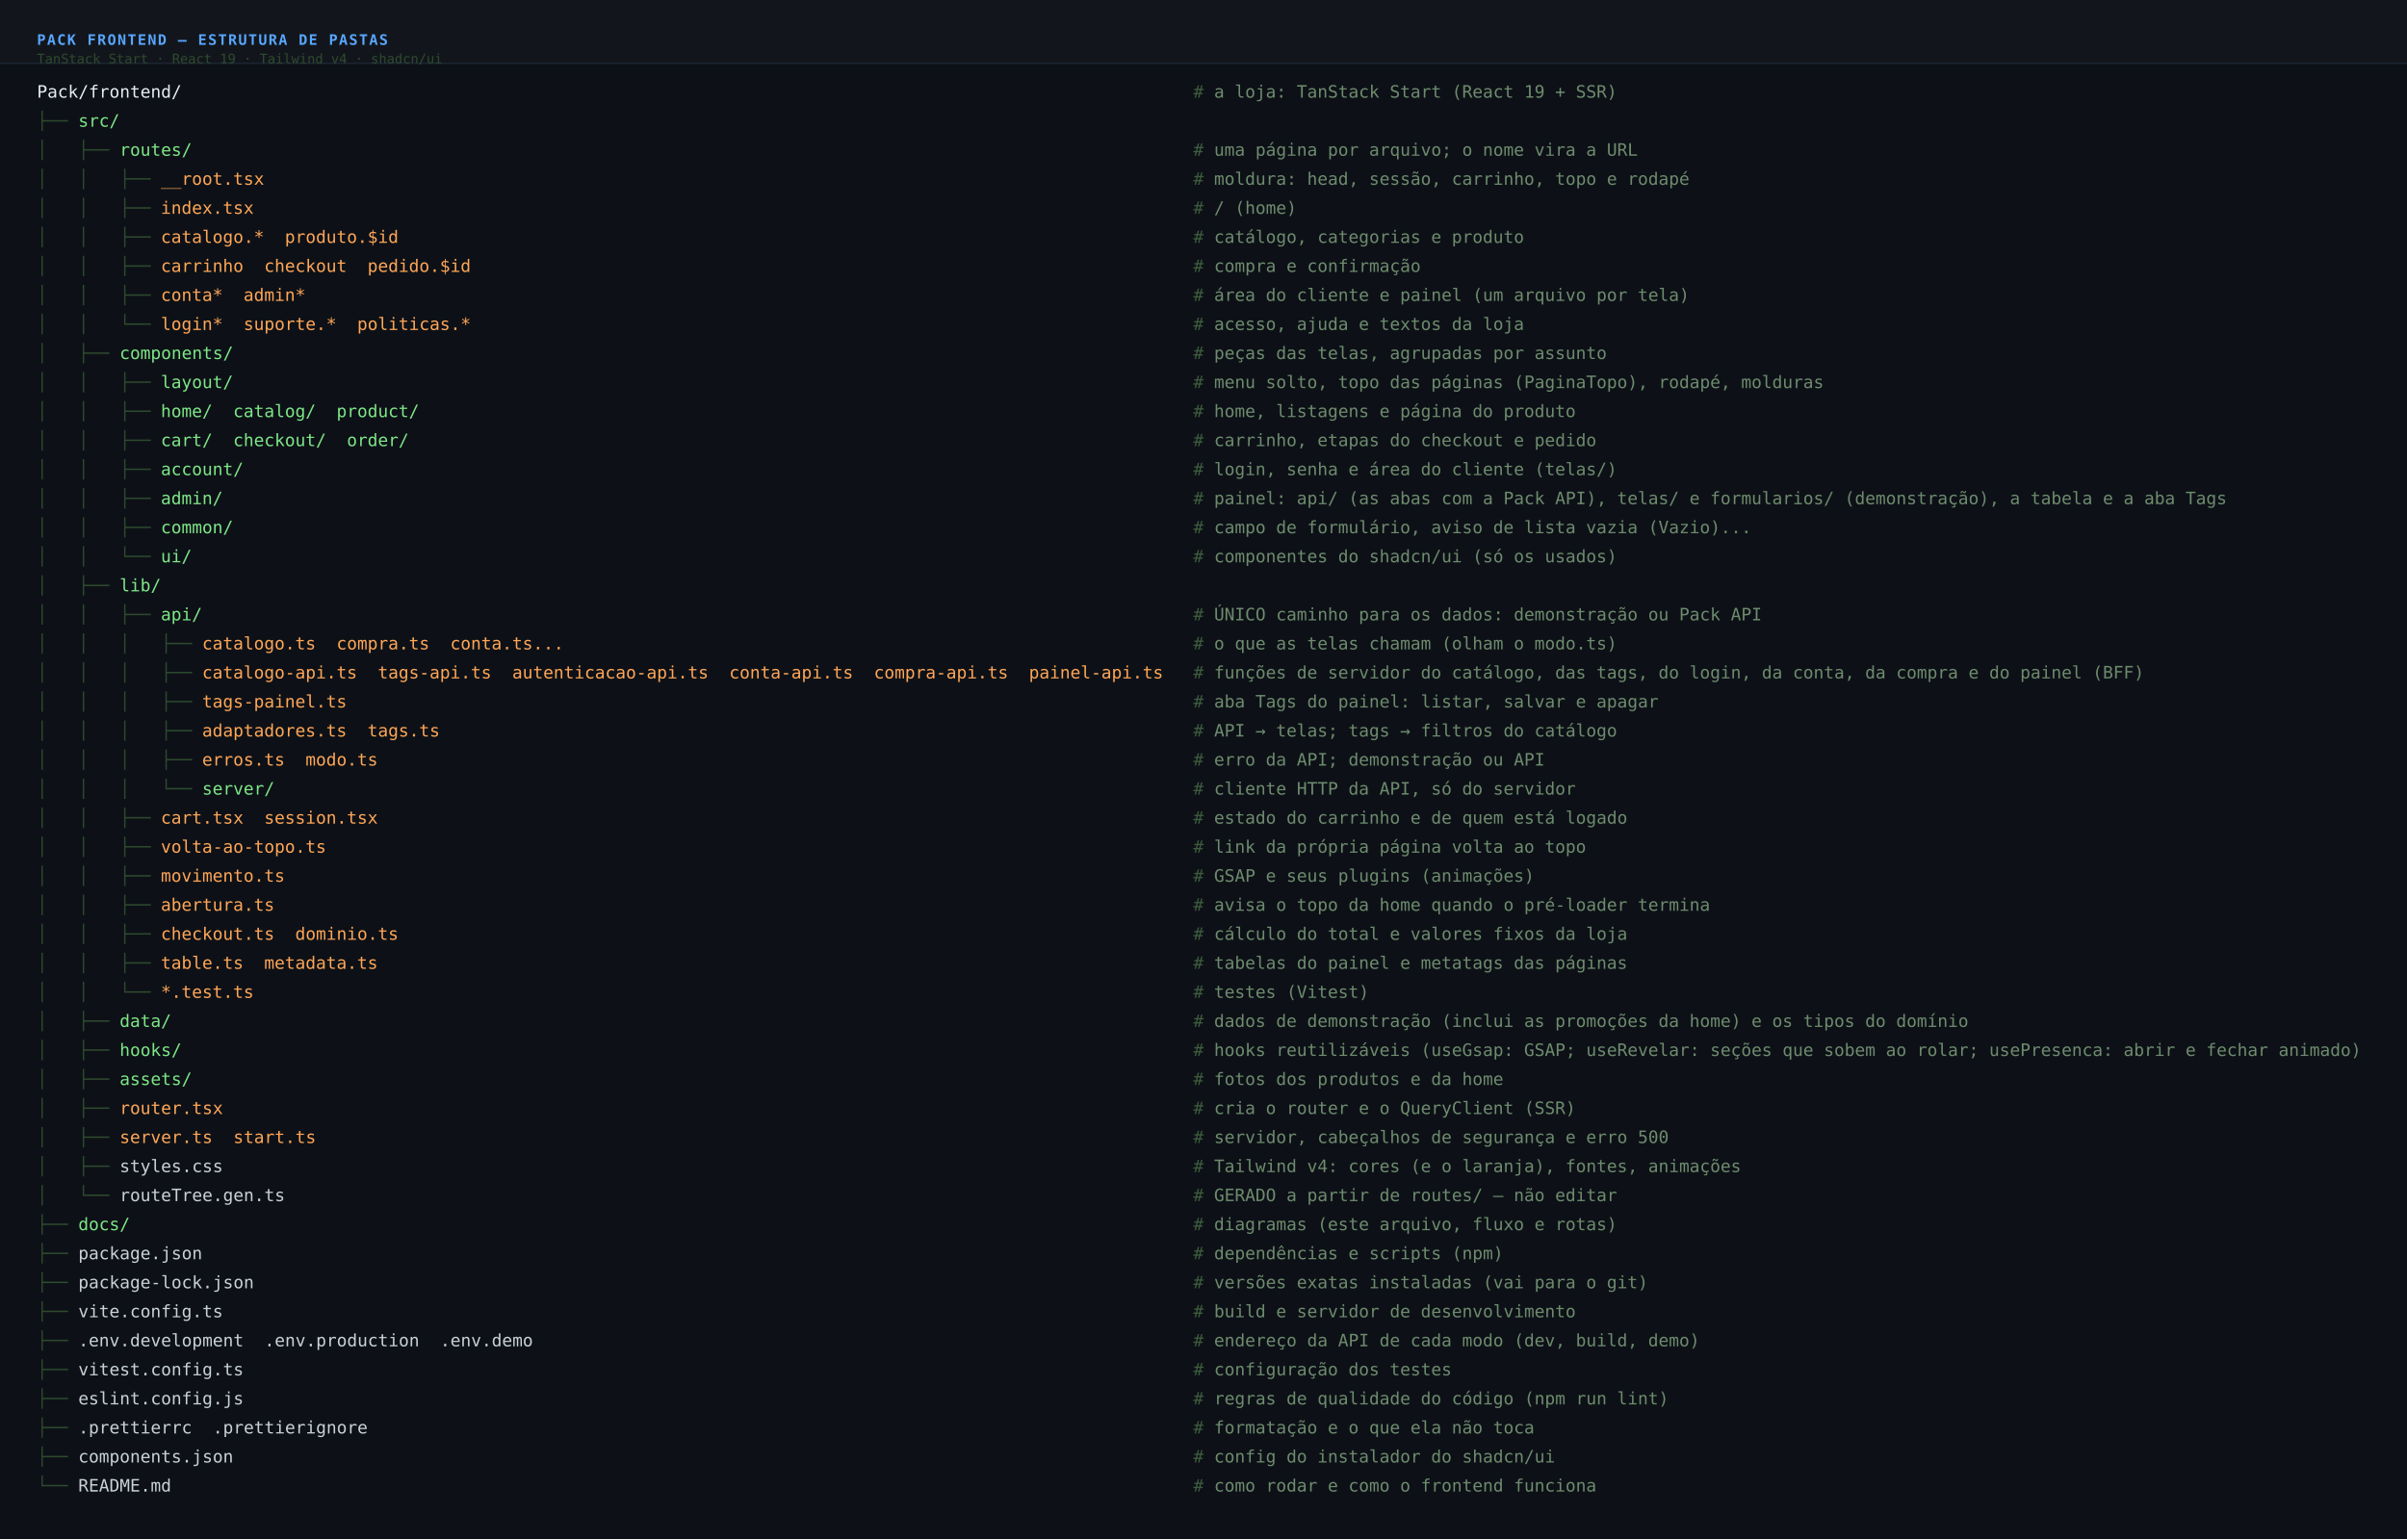
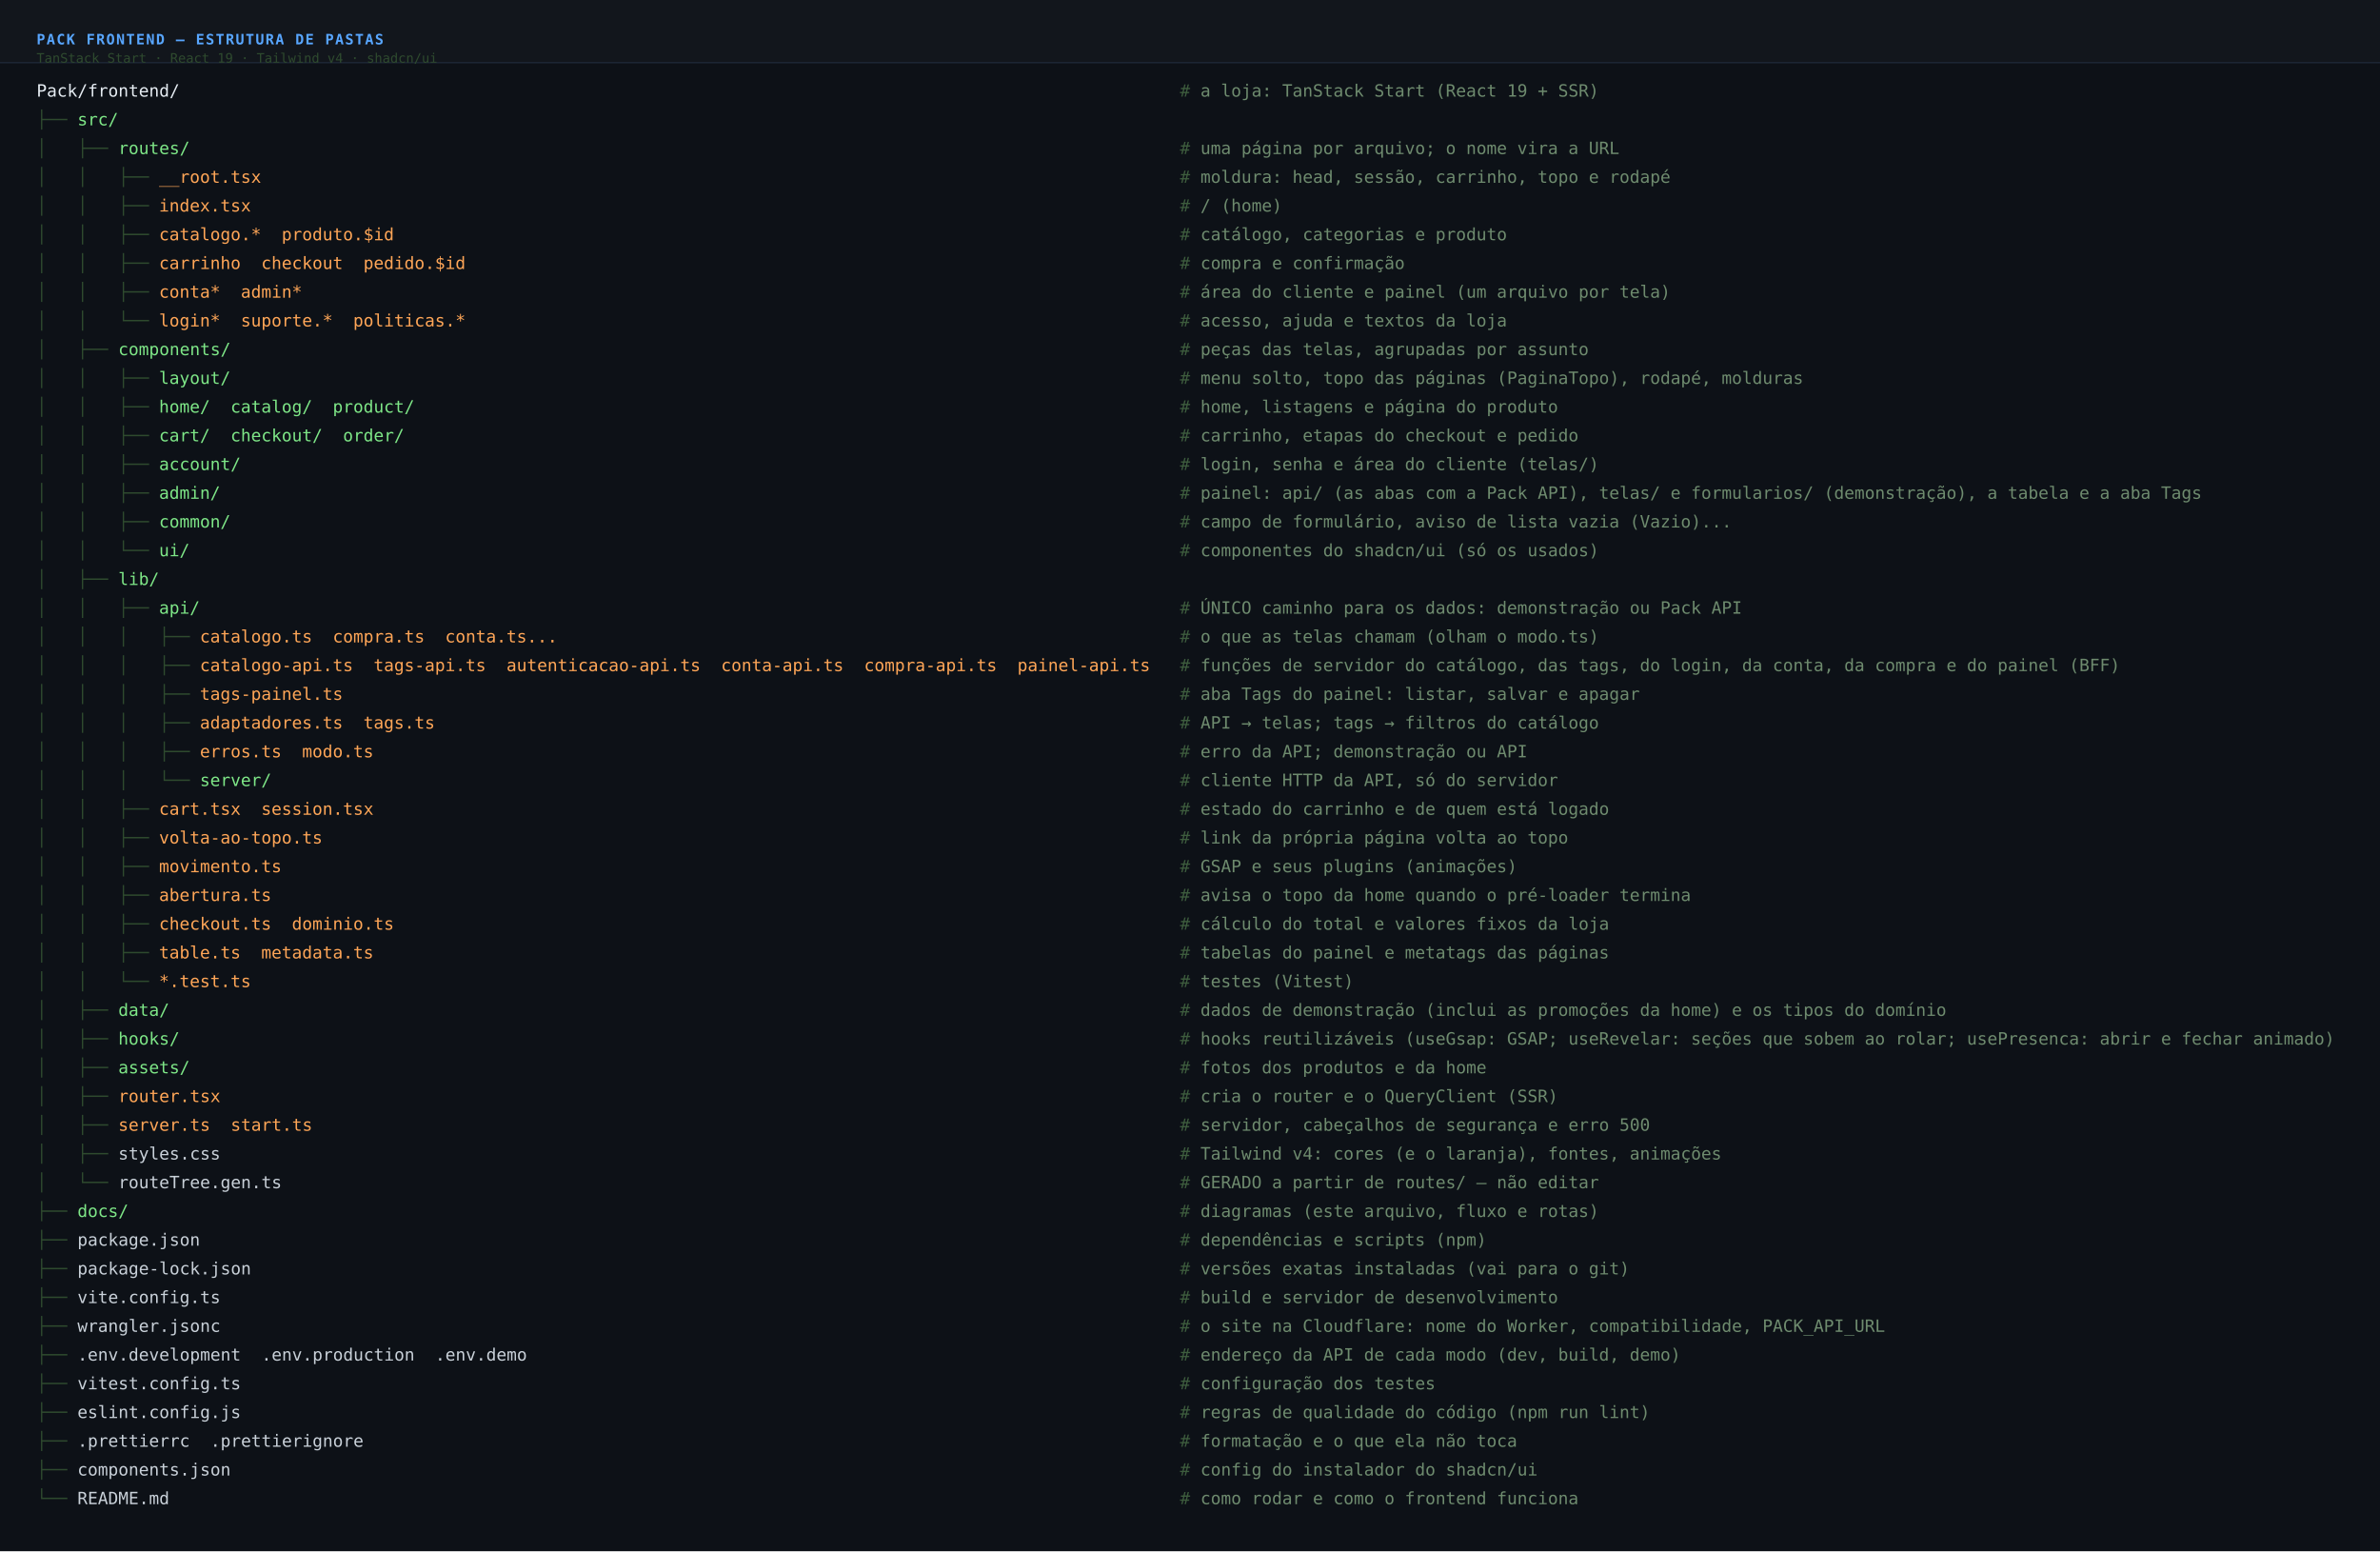
- <svg xmlns="http://www.w3.org/2000/svg" width="1823" height="1166" viewBox="0 0 1823 1166">
+ <svg xmlns="http://www.w3.org/2000/svg" width="1823" height="1188" viewBox="0 0 1823 1188">
  <defs>
    <style>text{font-family:JetBrains Mono, Fira Code, monospace;font-variant-ligatures:none;}</style>
  </defs>
-   <rect width="1823" height="1166" fill="#0d1117" />
+   <rect width="1823" height="1188" fill="#0d1117" />
  <rect width="1823" height="48" fill="rgba(255,255,255,0.02)" />
  <line x1="0" y1="48" x2="1823" y2="48" stroke="#1e2736" stroke-width="1" />
  <text x="28" y="34" font-size="11" font-weight="700" fill="#58a6ff" letter-spacing="1">PACK FRONTEND — ESTRUTURA DE PASTAS</text>
  <text x="28" y="48" font-size="10" fill="#2e4a2e">TanStack Start · React 19 · Tailwind v4 · shadcn/ui</text>
  <text x="28.0" y="74" font-size="13" fill="#e6edf3" xml:space="preserve">Pack/frontend/</text>
  <text x="903.8" y="74" font-size="13" fill="#3d5c3d">#</text>
  <text x="919.5" y="74" font-size="13" fill="#6e8b6e">a loja: TanStack Start (React 19 + SSR)</text>
  <text x="28" y="96" font-size="13" fill="#2e4a2e" xml:space="preserve">├── </text>
  <text x="59.3" y="96" font-size="13" fill="#7ee787" xml:space="preserve">src/</text>
  <text x="28" y="118" font-size="13" fill="#2e4a2e" xml:space="preserve">│   ├── </text>
  <text x="90.6" y="118" font-size="13" fill="#7ee787" xml:space="preserve">routes/</text>
  <text x="903.8" y="118" font-size="13" fill="#3d5c3d">#</text>
  <text x="919.5" y="118" font-size="13" fill="#6e8b6e">uma página por arquivo; o nome vira a URL</text>
  <text x="28" y="140" font-size="13" fill="#2e4a2e" xml:space="preserve">│   │   ├── </text>
  <text x="121.8" y="140" font-size="13" fill="#ffa657" xml:space="preserve">__root.tsx</text>
  <text x="903.8" y="140" font-size="13" fill="#3d5c3d">#</text>
  <text x="919.5" y="140" font-size="13" fill="#6e8b6e">moldura: head, sessão, carrinho, topo e rodapé</text>
  <text x="28" y="162" font-size="13" fill="#2e4a2e" xml:space="preserve">│   │   ├── </text>
  <text x="121.8" y="162" font-size="13" fill="#ffa657" xml:space="preserve">index.tsx</text>
  <text x="903.8" y="162" font-size="13" fill="#3d5c3d">#</text>
  <text x="919.5" y="162" font-size="13" fill="#6e8b6e">/ (home)</text>
  <text x="28" y="184" font-size="13" fill="#2e4a2e" xml:space="preserve">│   │   ├── </text>
  <text x="121.8" y="184" font-size="13" fill="#ffa657" xml:space="preserve">catalogo.*  produto.$id</text>
  <text x="903.8" y="184" font-size="13" fill="#3d5c3d">#</text>
  <text x="919.5" y="184" font-size="13" fill="#6e8b6e">catálogo, categorias e produto</text>
  <text x="28" y="206" font-size="13" fill="#2e4a2e" xml:space="preserve">│   │   ├── </text>
  <text x="121.8" y="206" font-size="13" fill="#ffa657" xml:space="preserve">carrinho  checkout  pedido.$id</text>
  <text x="903.8" y="206" font-size="13" fill="#3d5c3d">#</text>
  <text x="919.5" y="206" font-size="13" fill="#6e8b6e">compra e confirmação</text>
  <text x="28" y="228" font-size="13" fill="#2e4a2e" xml:space="preserve">│   │   ├── </text>
  <text x="121.8" y="228" font-size="13" fill="#ffa657" xml:space="preserve">conta*  admin*</text>
  <text x="903.8" y="228" font-size="13" fill="#3d5c3d">#</text>
  <text x="919.5" y="228" font-size="13" fill="#6e8b6e">área do cliente e painel (um arquivo por tela)</text>
  <text x="28" y="250" font-size="13" fill="#2e4a2e" xml:space="preserve">│   │   └── </text>
  <text x="121.8" y="250" font-size="13" fill="#ffa657" xml:space="preserve">login*  suporte.*  politicas.*</text>
  <text x="903.8" y="250" font-size="13" fill="#3d5c3d">#</text>
  <text x="919.5" y="250" font-size="13" fill="#6e8b6e">acesso, ajuda e textos da loja</text>
  <text x="28" y="272" font-size="13" fill="#2e4a2e" xml:space="preserve">│   ├── </text>
  <text x="90.6" y="272" font-size="13" fill="#7ee787" xml:space="preserve">components/</text>
  <text x="903.8" y="272" font-size="13" fill="#3d5c3d">#</text>
  <text x="919.5" y="272" font-size="13" fill="#6e8b6e">peças das telas, agrupadas por assunto</text>
  <text x="28" y="294" font-size="13" fill="#2e4a2e" xml:space="preserve">│   │   ├── </text>
  <text x="121.8" y="294" font-size="13" fill="#7ee787" xml:space="preserve">layout/</text>
  <text x="903.8" y="294" font-size="13" fill="#3d5c3d">#</text>
  <text x="919.5" y="294" font-size="13" fill="#6e8b6e">menu solto, topo das páginas (PaginaTopo), rodapé, molduras</text>
  <text x="28" y="316" font-size="13" fill="#2e4a2e" xml:space="preserve">│   │   ├── </text>
  <text x="121.8" y="316" font-size="13" fill="#7ee787" xml:space="preserve">home/  catalog/  product/</text>
  <text x="903.8" y="316" font-size="13" fill="#3d5c3d">#</text>
  <text x="919.5" y="316" font-size="13" fill="#6e8b6e">home, listagens e página do produto</text>
  <text x="28" y="338" font-size="13" fill="#2e4a2e" xml:space="preserve">│   │   ├── </text>
  <text x="121.8" y="338" font-size="13" fill="#7ee787" xml:space="preserve">cart/  checkout/  order/</text>
  <text x="903.8" y="338" font-size="13" fill="#3d5c3d">#</text>
  <text x="919.5" y="338" font-size="13" fill="#6e8b6e">carrinho, etapas do checkout e pedido</text>
  <text x="28" y="360" font-size="13" fill="#2e4a2e" xml:space="preserve">│   │   ├── </text>
  <text x="121.8" y="360" font-size="13" fill="#7ee787" xml:space="preserve">account/</text>
  <text x="903.8" y="360" font-size="13" fill="#3d5c3d">#</text>
  <text x="919.5" y="360" font-size="13" fill="#6e8b6e">login, senha e área do cliente (telas/)</text>
  <text x="28" y="382" font-size="13" fill="#2e4a2e" xml:space="preserve">│   │   ├── </text>
  <text x="121.8" y="382" font-size="13" fill="#7ee787" xml:space="preserve">admin/</text>
  <text x="903.8" y="382" font-size="13" fill="#3d5c3d">#</text>
  <text x="919.5" y="382" font-size="13" fill="#6e8b6e">painel: api/ (as abas com a Pack API), telas/ e formularios/ (demonstração), a tabela e a aba Tags</text>
  <text x="28" y="404" font-size="13" fill="#2e4a2e" xml:space="preserve">│   │   ├── </text>
  <text x="121.8" y="404" font-size="13" fill="#7ee787" xml:space="preserve">common/</text>
  <text x="903.8" y="404" font-size="13" fill="#3d5c3d">#</text>
  <text x="919.5" y="404" font-size="13" fill="#6e8b6e">campo de formulário, aviso de lista vazia (Vazio)...</text>
  <text x="28" y="426" font-size="13" fill="#2e4a2e" xml:space="preserve">│   │   └── </text>
  <text x="121.8" y="426" font-size="13" fill="#7ee787" xml:space="preserve">ui/</text>
  <text x="903.8" y="426" font-size="13" fill="#3d5c3d">#</text>
  <text x="919.5" y="426" font-size="13" fill="#6e8b6e">componentes do shadcn/ui (só os usados)</text>
  <text x="28" y="448" font-size="13" fill="#2e4a2e" xml:space="preserve">│   ├── </text>
  <text x="90.6" y="448" font-size="13" fill="#7ee787" xml:space="preserve">lib/</text>
  <text x="28" y="470" font-size="13" fill="#2e4a2e" xml:space="preserve">│   │   ├── </text>
  <text x="121.8" y="470" font-size="13" fill="#7ee787" xml:space="preserve">api/</text>
  <text x="903.8" y="470" font-size="13" fill="#3d5c3d">#</text>
  <text x="919.5" y="470" font-size="13" fill="#6e8b6e">ÚNICO caminho para os dados: demonstração ou Pack API</text>
  <text x="28" y="492" font-size="13" fill="#2e4a2e" xml:space="preserve">│   │   │   ├── </text>
  <text x="153.1" y="492" font-size="13" fill="#ffa657" xml:space="preserve">catalogo.ts  compra.ts  conta.ts...</text>
  <text x="903.8" y="492" font-size="13" fill="#3d5c3d">#</text>
  <text x="919.5" y="492" font-size="13" fill="#6e8b6e">o que as telas chamam (olham o modo.ts)</text>
  <text x="28" y="514" font-size="13" fill="#2e4a2e" xml:space="preserve">│   │   │   ├── </text>
  <text x="153.1" y="514" font-size="13" fill="#ffa657" xml:space="preserve">catalogo-api.ts  tags-api.ts  autenticacao-api.ts  conta-api.ts  compra-api.ts  painel-api.ts</text>
  <text x="903.8" y="514" font-size="13" fill="#3d5c3d">#</text>
  <text x="919.5" y="514" font-size="13" fill="#6e8b6e">funções de servidor do catálogo, das tags, do login, da conta, da compra e do painel (BFF)</text>
  <text x="28" y="536" font-size="13" fill="#2e4a2e" xml:space="preserve">│   │   │   ├── </text>
  <text x="153.1" y="536" font-size="13" fill="#ffa657" xml:space="preserve">tags-painel.ts</text>
  <text x="903.8" y="536" font-size="13" fill="#3d5c3d">#</text>
  <text x="919.5" y="536" font-size="13" fill="#6e8b6e">aba Tags do painel: listar, salvar e apagar</text>
  <text x="28" y="558" font-size="13" fill="#2e4a2e" xml:space="preserve">│   │   │   ├── </text>
  <text x="153.1" y="558" font-size="13" fill="#ffa657" xml:space="preserve">adaptadores.ts  tags.ts</text>
  <text x="903.8" y="558" font-size="13" fill="#3d5c3d">#</text>
  <text x="919.5" y="558" font-size="13" fill="#6e8b6e">API → telas; tags → filtros do catálogo</text>
  <text x="28" y="580" font-size="13" fill="#2e4a2e" xml:space="preserve">│   │   │   ├── </text>
  <text x="153.1" y="580" font-size="13" fill="#ffa657" xml:space="preserve">erros.ts  modo.ts</text>
  <text x="903.8" y="580" font-size="13" fill="#3d5c3d">#</text>
  <text x="919.5" y="580" font-size="13" fill="#6e8b6e">erro da API; demonstração ou API</text>
  <text x="28" y="602" font-size="13" fill="#2e4a2e" xml:space="preserve">│   │   │   └── </text>
  <text x="153.1" y="602" font-size="13" fill="#7ee787" xml:space="preserve">server/</text>
  <text x="903.8" y="602" font-size="13" fill="#3d5c3d">#</text>
  <text x="919.5" y="602" font-size="13" fill="#6e8b6e">cliente HTTP da API, só do servidor</text>
  <text x="28" y="624" font-size="13" fill="#2e4a2e" xml:space="preserve">│   │   ├── </text>
  <text x="121.8" y="624" font-size="13" fill="#ffa657" xml:space="preserve">cart.tsx  session.tsx</text>
  <text x="903.8" y="624" font-size="13" fill="#3d5c3d">#</text>
  <text x="919.5" y="624" font-size="13" fill="#6e8b6e">estado do carrinho e de quem está logado</text>
  <text x="28" y="646" font-size="13" fill="#2e4a2e" xml:space="preserve">│   │   ├── </text>
  <text x="121.8" y="646" font-size="13" fill="#ffa657" xml:space="preserve">volta-ao-topo.ts</text>
  <text x="903.8" y="646" font-size="13" fill="#3d5c3d">#</text>
  <text x="919.5" y="646" font-size="13" fill="#6e8b6e">link da própria página volta ao topo</text>
  <text x="28" y="668" font-size="13" fill="#2e4a2e" xml:space="preserve">│   │   ├── </text>
  <text x="121.8" y="668" font-size="13" fill="#ffa657" xml:space="preserve">movimento.ts</text>
  <text x="903.8" y="668" font-size="13" fill="#3d5c3d">#</text>
  <text x="919.5" y="668" font-size="13" fill="#6e8b6e">GSAP e seus plugins (animações)</text>
  <text x="28" y="690" font-size="13" fill="#2e4a2e" xml:space="preserve">│   │   ├── </text>
  <text x="121.8" y="690" font-size="13" fill="#ffa657" xml:space="preserve">abertura.ts</text>
  <text x="903.8" y="690" font-size="13" fill="#3d5c3d">#</text>
  <text x="919.5" y="690" font-size="13" fill="#6e8b6e">avisa o topo da home quando o pré-loader termina</text>
  <text x="28" y="712" font-size="13" fill="#2e4a2e" xml:space="preserve">│   │   ├── </text>
  <text x="121.8" y="712" font-size="13" fill="#ffa657" xml:space="preserve">checkout.ts  dominio.ts</text>
  <text x="903.8" y="712" font-size="13" fill="#3d5c3d">#</text>
  <text x="919.5" y="712" font-size="13" fill="#6e8b6e">cálculo do total e valores fixos da loja</text>
  <text x="28" y="734" font-size="13" fill="#2e4a2e" xml:space="preserve">│   │   ├── </text>
  <text x="121.8" y="734" font-size="13" fill="#ffa657" xml:space="preserve">table.ts  metadata.ts</text>
  <text x="903.8" y="734" font-size="13" fill="#3d5c3d">#</text>
  <text x="919.5" y="734" font-size="13" fill="#6e8b6e">tabelas do painel e metatags das páginas</text>
  <text x="28" y="756" font-size="13" fill="#2e4a2e" xml:space="preserve">│   │   └── </text>
  <text x="121.8" y="756" font-size="13" fill="#ffa657" xml:space="preserve">*.test.ts</text>
  <text x="903.8" y="756" font-size="13" fill="#3d5c3d">#</text>
  <text x="919.5" y="756" font-size="13" fill="#6e8b6e">testes (Vitest)</text>
  <text x="28" y="778" font-size="13" fill="#2e4a2e" xml:space="preserve">│   ├── </text>
  <text x="90.6" y="778" font-size="13" fill="#7ee787" xml:space="preserve">data/</text>
  <text x="903.8" y="778" font-size="13" fill="#3d5c3d">#</text>
  <text x="919.5" y="778" font-size="13" fill="#6e8b6e">dados de demonstração (inclui as promoções da home) e os tipos do domínio</text>
  <text x="28" y="800" font-size="13" fill="#2e4a2e" xml:space="preserve">│   ├── </text>
  <text x="90.6" y="800" font-size="13" fill="#7ee787" xml:space="preserve">hooks/</text>
  <text x="903.8" y="800" font-size="13" fill="#3d5c3d">#</text>
  <text x="919.5" y="800" font-size="13" fill="#6e8b6e">hooks reutilizáveis (useGsap: GSAP; useRevelar: seções que sobem ao rolar; usePresenca: abrir e fechar animado)</text>
  <text x="28" y="822" font-size="13" fill="#2e4a2e" xml:space="preserve">│   ├── </text>
  <text x="90.6" y="822" font-size="13" fill="#7ee787" xml:space="preserve">assets/</text>
  <text x="903.8" y="822" font-size="13" fill="#3d5c3d">#</text>
  <text x="919.5" y="822" font-size="13" fill="#6e8b6e">fotos dos produtos e da home</text>
  <text x="28" y="844" font-size="13" fill="#2e4a2e" xml:space="preserve">│   ├── </text>
  <text x="90.6" y="844" font-size="13" fill="#ffa657" xml:space="preserve">router.tsx</text>
  <text x="903.8" y="844" font-size="13" fill="#3d5c3d">#</text>
  <text x="919.5" y="844" font-size="13" fill="#6e8b6e">cria o router e o QueryClient (SSR)</text>
  <text x="28" y="866" font-size="13" fill="#2e4a2e" xml:space="preserve">│   ├── </text>
  <text x="90.6" y="866" font-size="13" fill="#ffa657" xml:space="preserve">server.ts  start.ts</text>
  <text x="903.8" y="866" font-size="13" fill="#3d5c3d">#</text>
  <text x="919.5" y="866" font-size="13" fill="#6e8b6e">servidor, cabeçalhos de segurança e erro 500</text>
  <text x="28" y="888" font-size="13" fill="#2e4a2e" xml:space="preserve">│   ├── </text>
  <text x="90.6" y="888" font-size="13" fill="#c9d1d9" xml:space="preserve">styles.css</text>
  <text x="903.8" y="888" font-size="13" fill="#3d5c3d">#</text>
  <text x="919.5" y="888" font-size="13" fill="#6e8b6e">Tailwind v4: cores (e o laranja), fontes, animações</text>
  <text x="28" y="910" font-size="13" fill="#2e4a2e" xml:space="preserve">│   └── </text>
  <text x="90.6" y="910" font-size="13" fill="#c9d1d9" xml:space="preserve">routeTree.gen.ts</text>
  <text x="903.8" y="910" font-size="13" fill="#3d5c3d">#</text>
  <text x="919.5" y="910" font-size="13" fill="#6e8b6e">GERADO a partir de routes/ — não editar</text>
  <text x="28" y="932" font-size="13" fill="#2e4a2e" xml:space="preserve">├── </text>
  <text x="59.3" y="932" font-size="13" fill="#7ee787" xml:space="preserve">docs/</text>
  <text x="903.8" y="932" font-size="13" fill="#3d5c3d">#</text>
  <text x="919.5" y="932" font-size="13" fill="#6e8b6e">diagramas (este arquivo, fluxo e rotas)</text>
  <text x="28" y="954" font-size="13" fill="#2e4a2e" xml:space="preserve">├── </text>
  <text x="59.3" y="954" font-size="13" fill="#c9d1d9" xml:space="preserve">package.json</text>
  <text x="903.8" y="954" font-size="13" fill="#3d5c3d">#</text>
  <text x="919.5" y="954" font-size="13" fill="#6e8b6e">dependências e scripts (npm)</text>
  <text x="28" y="976" font-size="13" fill="#2e4a2e" xml:space="preserve">├── </text>
  <text x="59.3" y="976" font-size="13" fill="#c9d1d9" xml:space="preserve">package-lock.json</text>
  <text x="903.8" y="976" font-size="13" fill="#3d5c3d">#</text>
  <text x="919.5" y="976" font-size="13" fill="#6e8b6e">versões exatas instaladas (vai para o git)</text>
  <text x="28" y="998" font-size="13" fill="#2e4a2e" xml:space="preserve">├── </text>
  <text x="59.3" y="998" font-size="13" fill="#c9d1d9" xml:space="preserve">vite.config.ts</text>
  <text x="903.8" y="998" font-size="13" fill="#3d5c3d">#</text>
  <text x="919.5" y="998" font-size="13" fill="#6e8b6e">build e servidor de desenvolvimento</text>
  <text x="28" y="1020" font-size="13" fill="#2e4a2e" xml:space="preserve">├── </text>
-   <text x="59.3" y="1020" font-size="13" fill="#c9d1d9" xml:space="preserve">.env.development  .env.production  .env.demo</text>
+   <text x="59.3" y="1020" font-size="13" fill="#c9d1d9" xml:space="preserve">wrangler.jsonc</text>
  <text x="903.8" y="1020" font-size="13" fill="#3d5c3d">#</text>
-   <text x="919.5" y="1020" font-size="13" fill="#6e8b6e">endereço da API de cada modo (dev, build, demo)</text>
+   <text x="919.5" y="1020" font-size="13" fill="#6e8b6e">o site na Cloudflare: nome do Worker, compatibilidade, PACK_API_URL</text>
  <text x="28" y="1042" font-size="13" fill="#2e4a2e" xml:space="preserve">├── </text>
-   <text x="59.3" y="1042" font-size="13" fill="#c9d1d9" xml:space="preserve">vitest.config.ts</text>
+   <text x="59.3" y="1042" font-size="13" fill="#c9d1d9" xml:space="preserve">.env.development  .env.production  .env.demo</text>
  <text x="903.8" y="1042" font-size="13" fill="#3d5c3d">#</text>
-   <text x="919.5" y="1042" font-size="13" fill="#6e8b6e">configuração dos testes</text>
+   <text x="919.5" y="1042" font-size="13" fill="#6e8b6e">endereço da API de cada modo (dev, build, demo)</text>
  <text x="28" y="1064" font-size="13" fill="#2e4a2e" xml:space="preserve">├── </text>
-   <text x="59.3" y="1064" font-size="13" fill="#c9d1d9" xml:space="preserve">eslint.config.js</text>
+   <text x="59.3" y="1064" font-size="13" fill="#c9d1d9" xml:space="preserve">vitest.config.ts</text>
  <text x="903.8" y="1064" font-size="13" fill="#3d5c3d">#</text>
-   <text x="919.5" y="1064" font-size="13" fill="#6e8b6e">regras de qualidade do código (npm run lint)</text>
+   <text x="919.5" y="1064" font-size="13" fill="#6e8b6e">configuração dos testes</text>
  <text x="28" y="1086" font-size="13" fill="#2e4a2e" xml:space="preserve">├── </text>
-   <text x="59.3" y="1086" font-size="13" fill="#c9d1d9" xml:space="preserve">.prettierrc  .prettierignore</text>
+   <text x="59.3" y="1086" font-size="13" fill="#c9d1d9" xml:space="preserve">eslint.config.js</text>
  <text x="903.8" y="1086" font-size="13" fill="#3d5c3d">#</text>
-   <text x="919.5" y="1086" font-size="13" fill="#6e8b6e">formatação e o que ela não toca</text>
+   <text x="919.5" y="1086" font-size="13" fill="#6e8b6e">regras de qualidade do código (npm run lint)</text>
  <text x="28" y="1108" font-size="13" fill="#2e4a2e" xml:space="preserve">├── </text>
-   <text x="59.3" y="1108" font-size="13" fill="#c9d1d9" xml:space="preserve">components.json</text>
+   <text x="59.3" y="1108" font-size="13" fill="#c9d1d9" xml:space="preserve">.prettierrc  .prettierignore</text>
  <text x="903.8" y="1108" font-size="13" fill="#3d5c3d">#</text>
-   <text x="919.5" y="1108" font-size="13" fill="#6e8b6e">config do instalador do shadcn/ui</text>
-   <text x="28" y="1130" font-size="13" fill="#2e4a2e" xml:space="preserve">└── </text>
-   <text x="59.3" y="1130" font-size="13" fill="#c9d1d9" xml:space="preserve">README.md</text>
+   <text x="919.5" y="1108" font-size="13" fill="#6e8b6e">formatação e o que ela não toca</text>
+   <text x="28" y="1130" font-size="13" fill="#2e4a2e" xml:space="preserve">├── </text>
+   <text x="59.3" y="1130" font-size="13" fill="#c9d1d9" xml:space="preserve">components.json</text>
  <text x="903.8" y="1130" font-size="13" fill="#3d5c3d">#</text>
-   <text x="919.5" y="1130" font-size="13" fill="#6e8b6e">como rodar e como o frontend funciona</text>
+   <text x="919.5" y="1130" font-size="13" fill="#6e8b6e">config do instalador do shadcn/ui</text>
+   <text x="28" y="1152" font-size="13" fill="#2e4a2e" xml:space="preserve">└── </text>
+   <text x="59.3" y="1152" font-size="13" fill="#c9d1d9" xml:space="preserve">README.md</text>
+   <text x="903.8" y="1152" font-size="13" fill="#3d5c3d">#</text>
+   <text x="919.5" y="1152" font-size="13" fill="#6e8b6e">como rodar e como o frontend funciona</text>
</svg>
